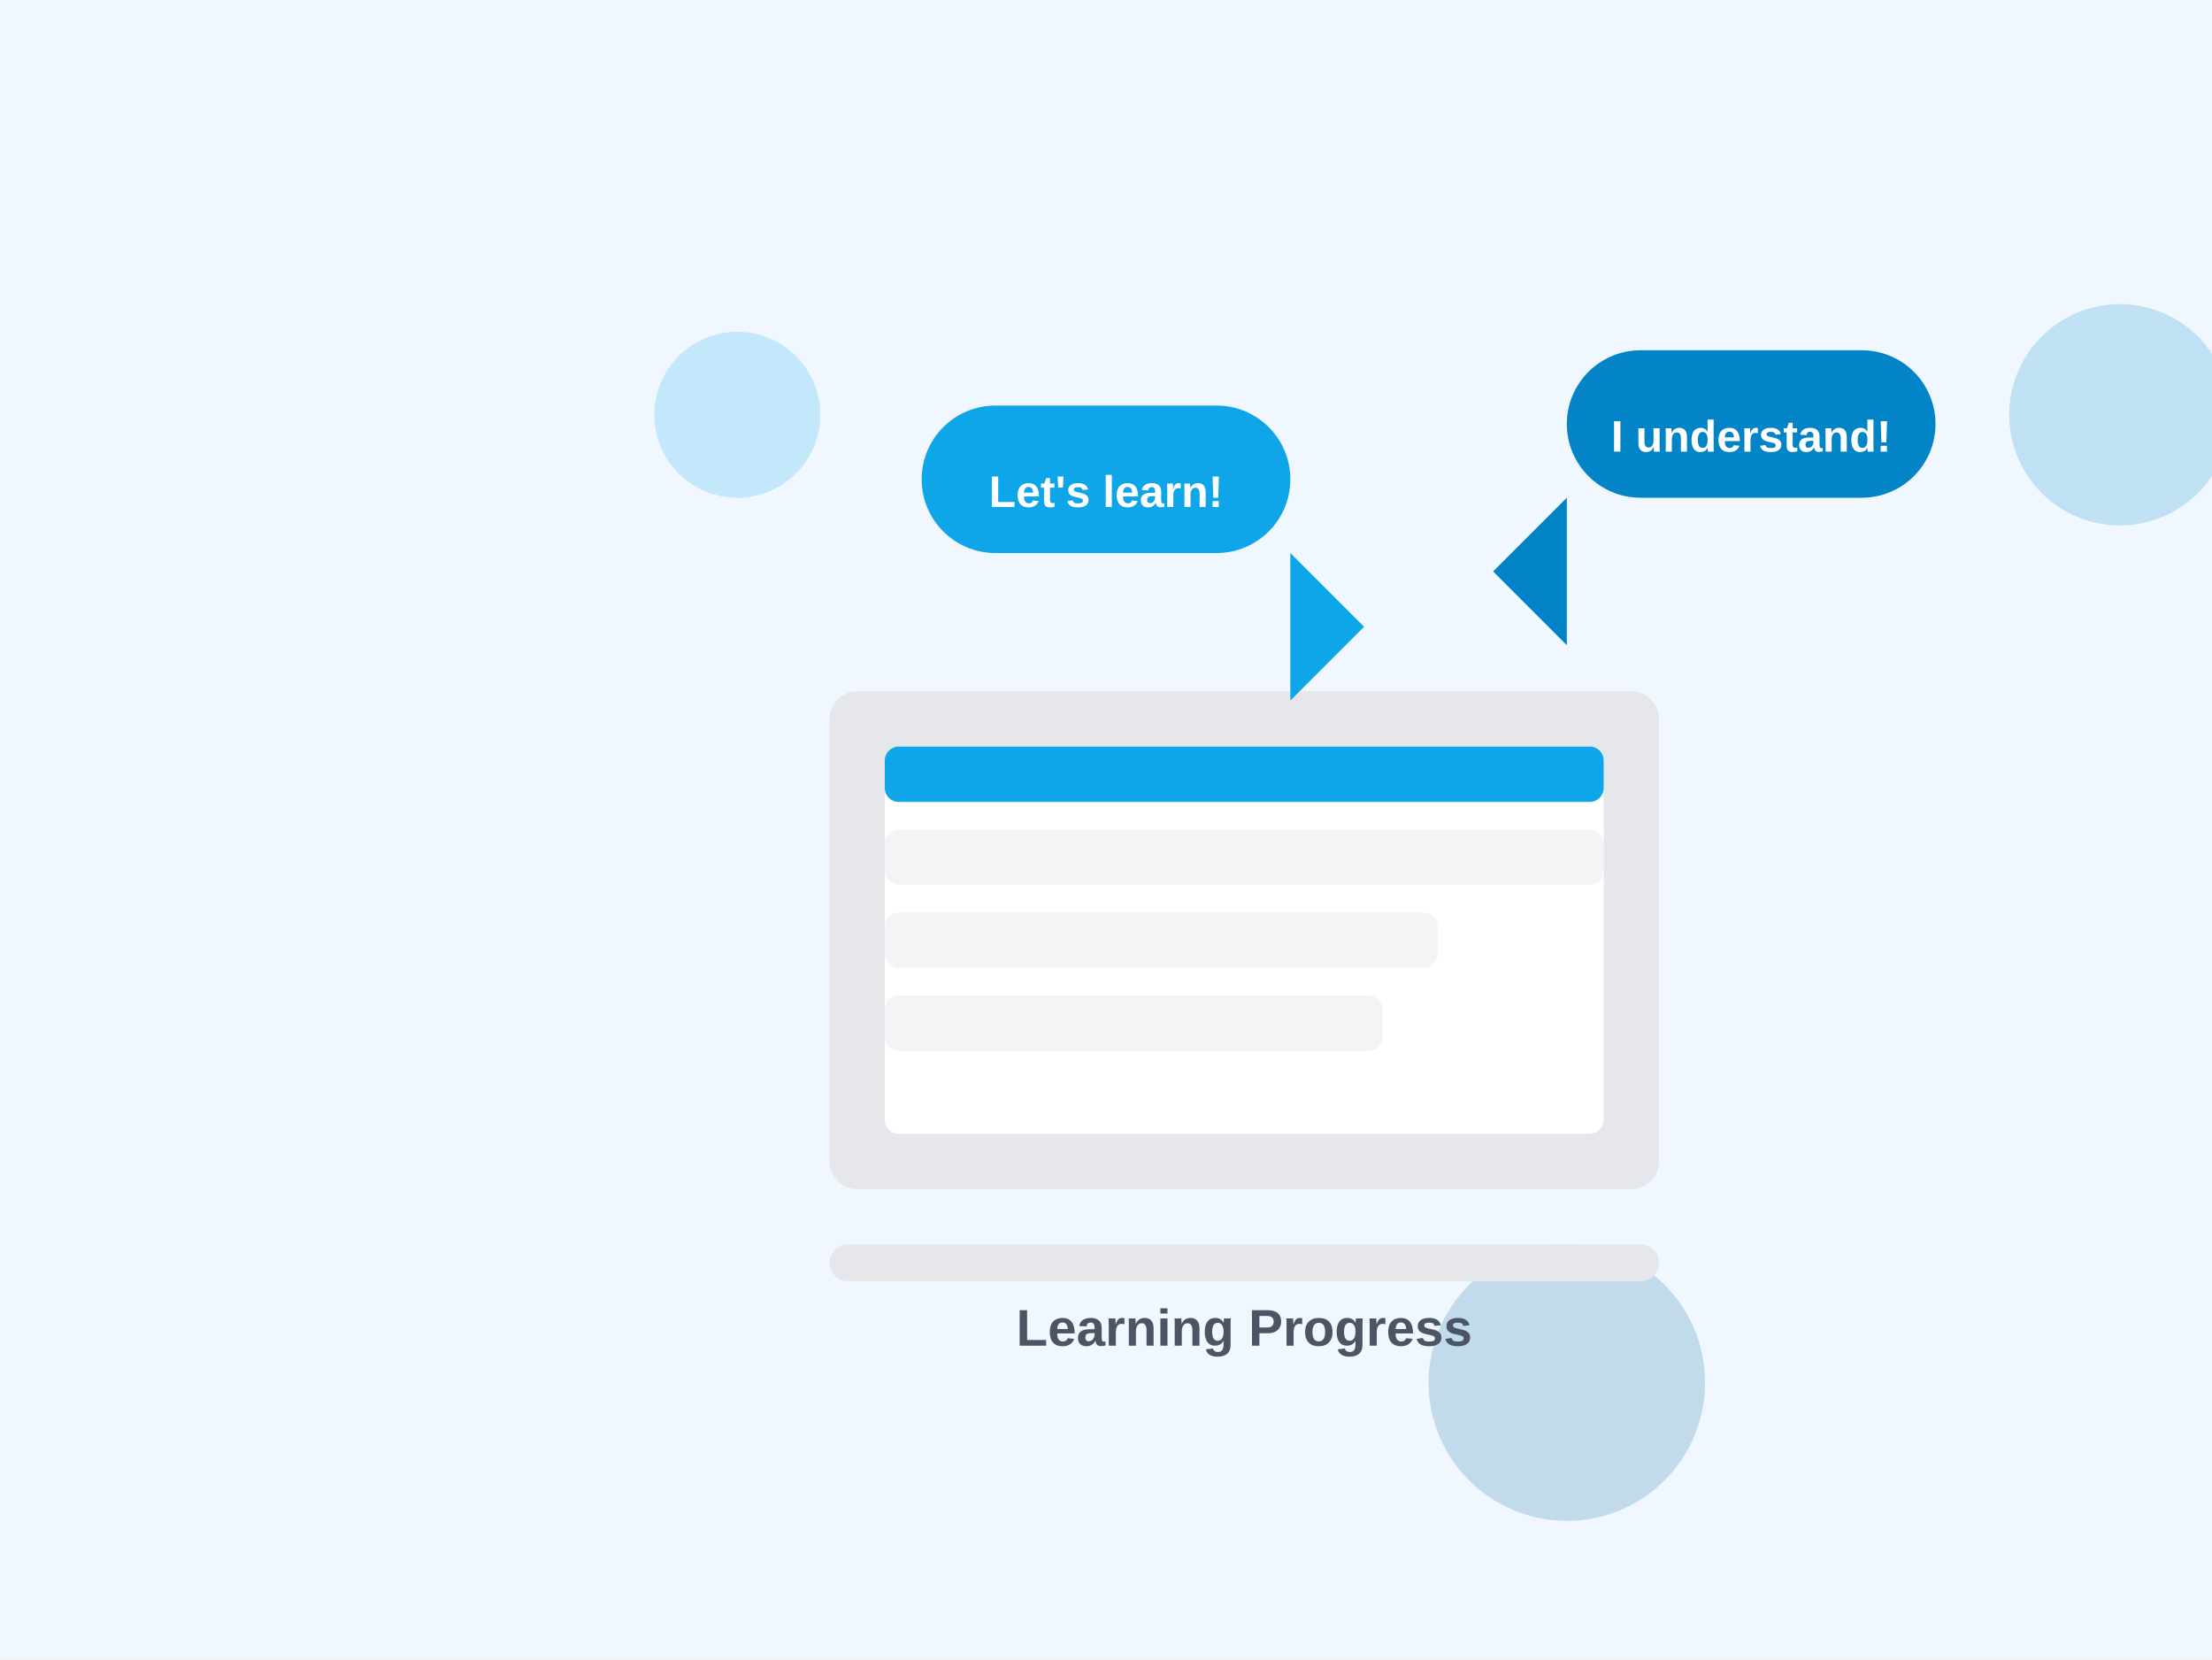
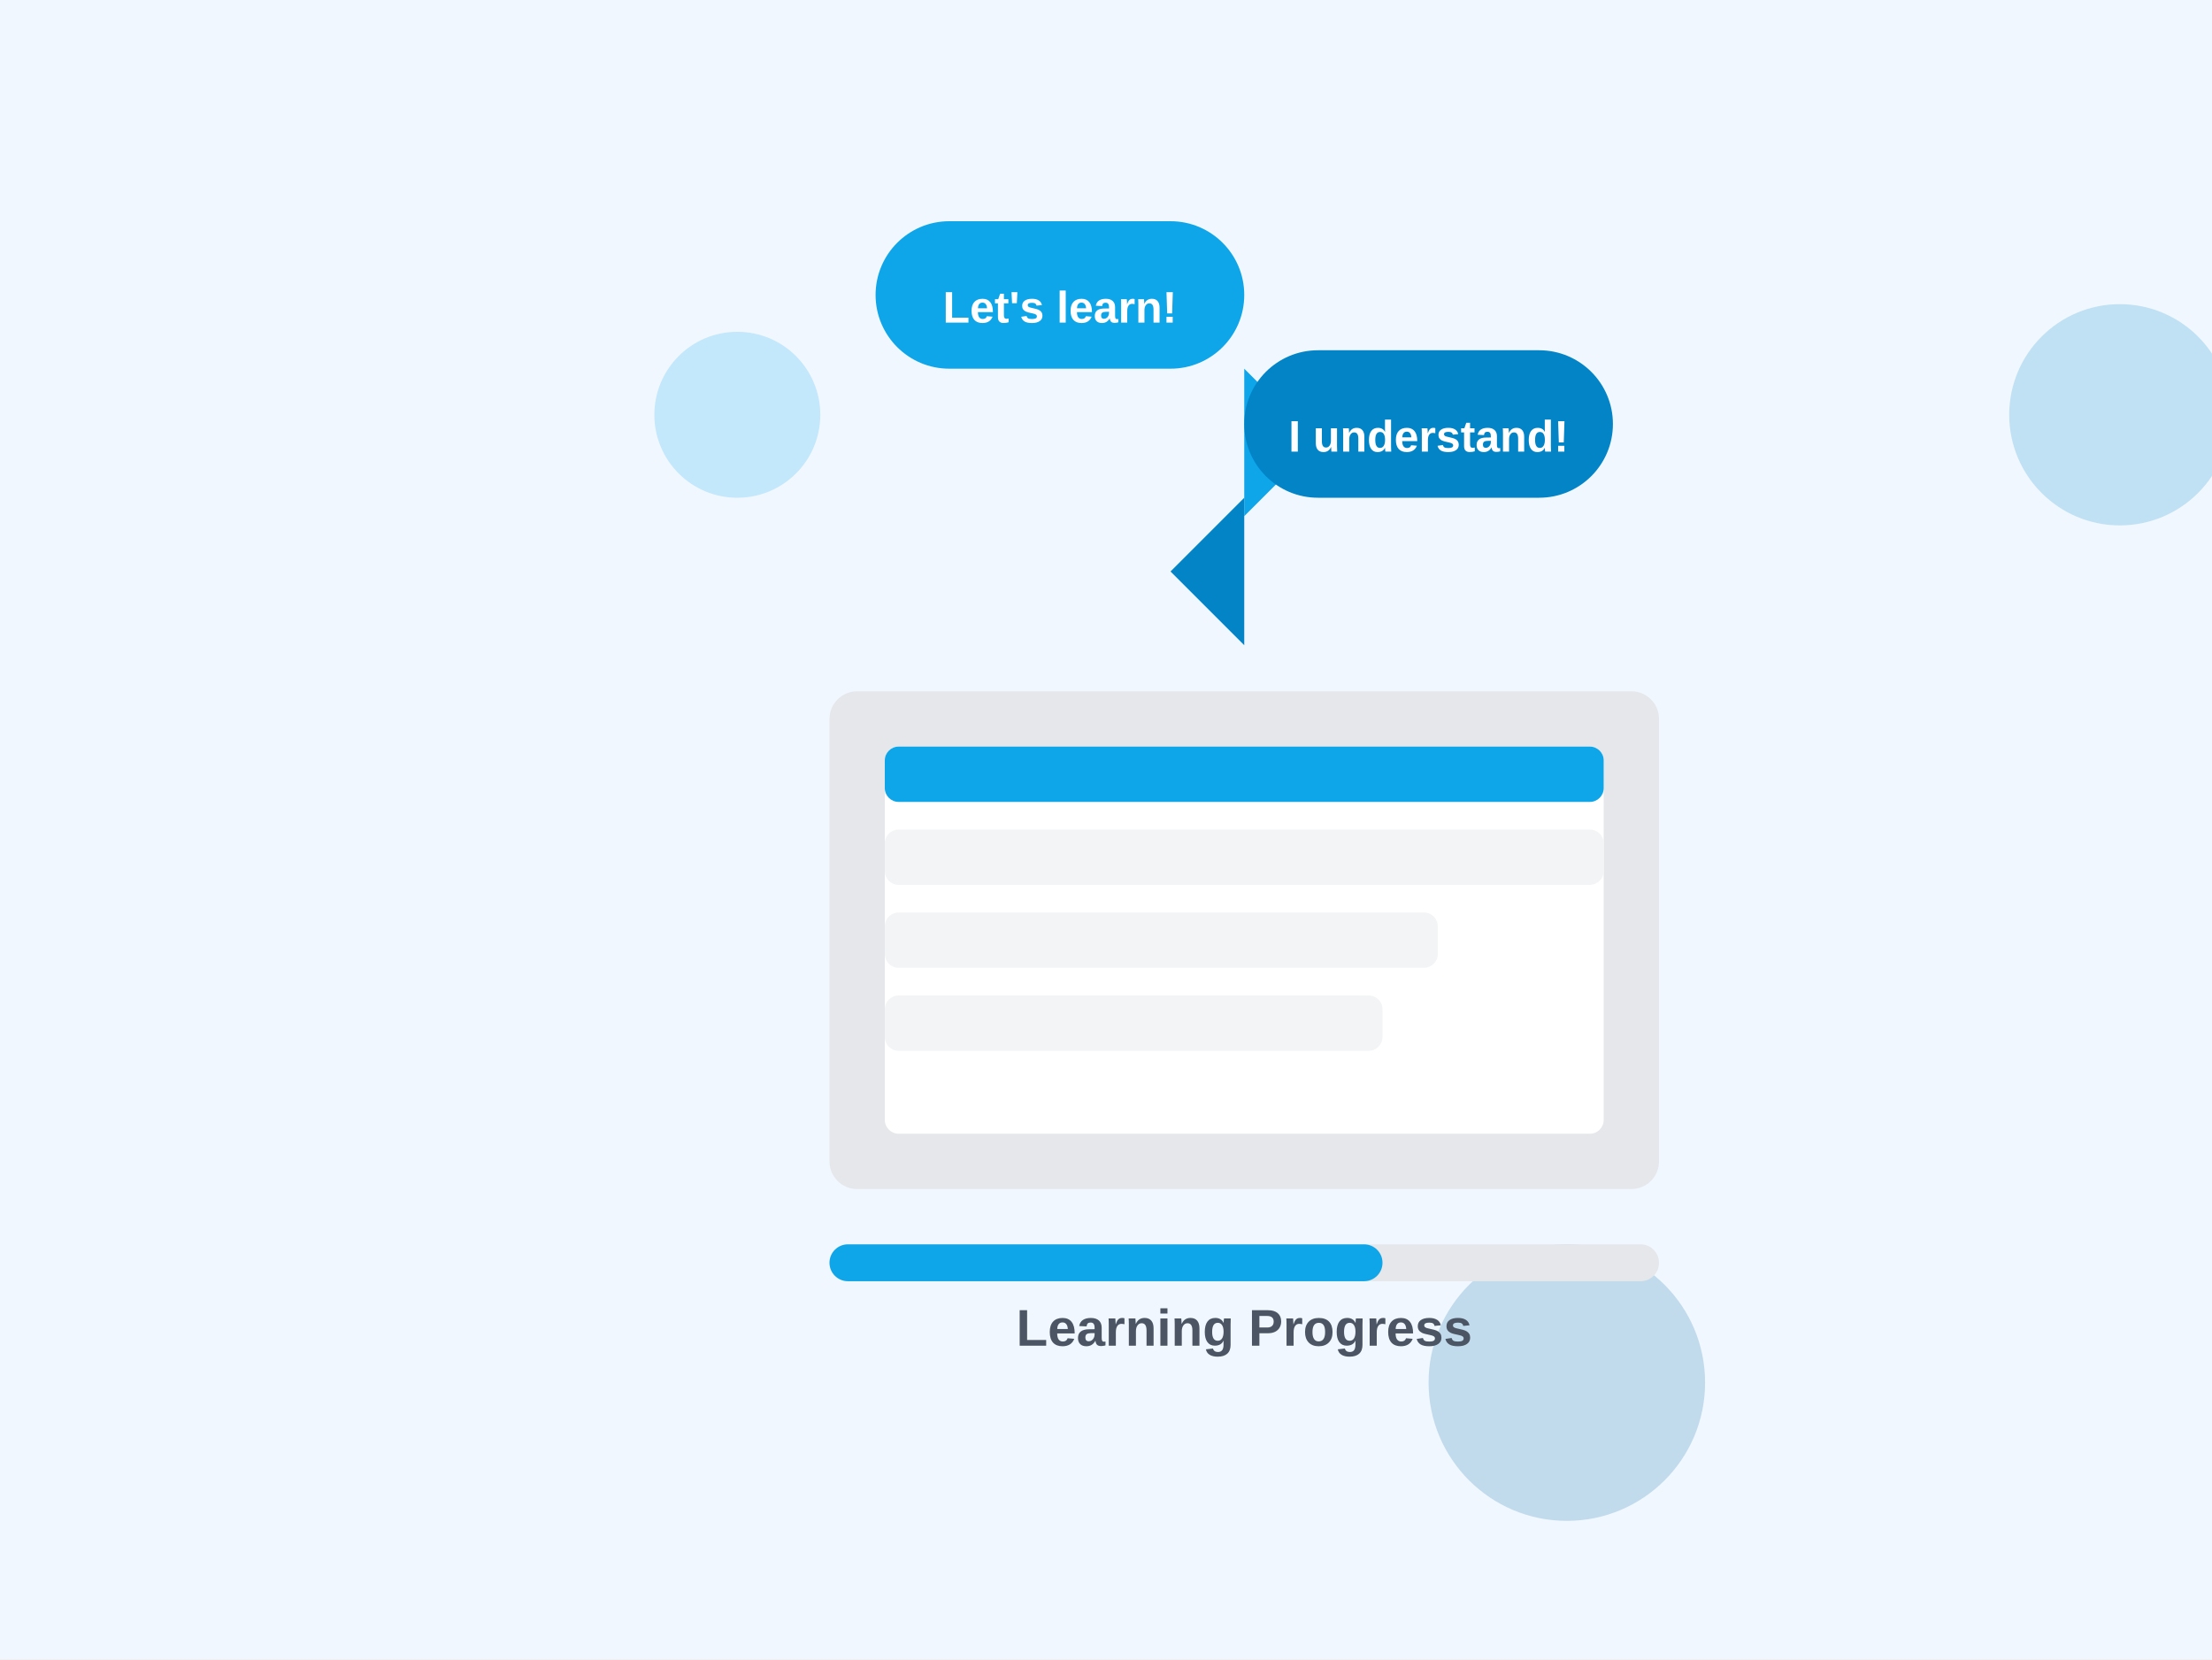
<svg xmlns="http://www.w3.org/2000/svg" width="1200" height="900" viewBox="0 0 1200 900" fill="none">
  <style>
    @keyframes float {
      0%, 100% { transform: translateY(0); }
      50% { transform: translateY(-15px); }
    }
    @keyframes pulse {
      0%, 100% { opacity: 0.2; }
      50% { opacity: 0.4; }
    }
    @keyframes progress {
      from { width: 0; }
      to { width: 300; }
    }
    .floating { animation: float 3s ease-in-out infinite; }
    .pulsing { animation: pulse 3s ease-in-out infinite; }
    .progress-bar { 
      animation: progress 2s ease-out forwards;
      transform-origin: left;
    }
  </style>
  <rect width="1200" height="900" fill="#F0F7FF" />
  <g transform="translate(150, 150)">
    <rect x="300" y="225" width="450" height="270" rx="15" fill="#E5E7EB" />
    <rect x="330" y="255" width="390" height="210" rx="7.5" fill="#FFFFFF" />
    <rect x="330" y="255" width="390" height="30" rx="7.5" fill="#0EA5E9" />
    <rect x="330" y="300" width="390" height="30" rx="7.5" fill="#F3F4F6" />
    <rect x="330" y="345" width="300" height="30" rx="7.5" fill="#F3F4F6" />
    <rect x="330" y="390" width="270" height="30" rx="7.5" fill="#F3F4F6" />
-     <g transform="translate(550, 150)" class="floating">
+     <g transform="translate(525, 50)" class="floating">
      <path d="M0 0 L40 40 L0 80 Z" fill="#0EA5E9" />
      <rect x="-200" y="-80" width="200" height="80" rx="40" fill="#0EA5E9" />
      <text x="-100" y="-25" text-anchor="middle" font-family="Arial" font-size="24" font-weight="bold" fill="white">Let's learn!</text>
    </g>
-     <g transform="translate(700, 120)" class="floating" style="animation-delay: 1.5s">
+     <g transform="translate(525, 120)" class="floating" style="animation-delay: 1.5s">
      <path d="M0 0 L-40 40 L0 80 Z" fill="#0284C7" />
      <rect x="0" y="-80" width="200" height="80" rx="40" fill="#0284C7" />
      <text x="100" y="-25" text-anchor="middle" font-family="Arial" font-size="24" font-weight="bold" fill="white">I understand!</text>
    </g>
    <circle cx="250" cy="75" r="45" fill="#0EA5E9" opacity="0.2" class="pulsing" />
    <circle cx="1000" cy="75" r="60" fill="#0284C7" opacity="0.2" class="pulsing" style="animation-delay: 1s" />
    <circle cx="700" cy="600" r="75" fill="#0369A1" opacity="0.2" class="pulsing" style="animation-delay: 2s" />
    <rect x="300" y="525" width="450" height="20" rx="10" fill="#E5E7EB" />
-     <rect x="300" y="525" width="0" height="20" rx="10" fill="#0EA5E9" id="progress-bar" />
+     <rect x="300" y="525" width="300" height="20" rx="10" fill="#0EA5E9" />
    <text x="525" y="580" text-anchor="middle" font-family="Arial" font-size="28" font-weight="bold" fill="#4B5563">Learning Progress</text>
  </g>
</svg>
